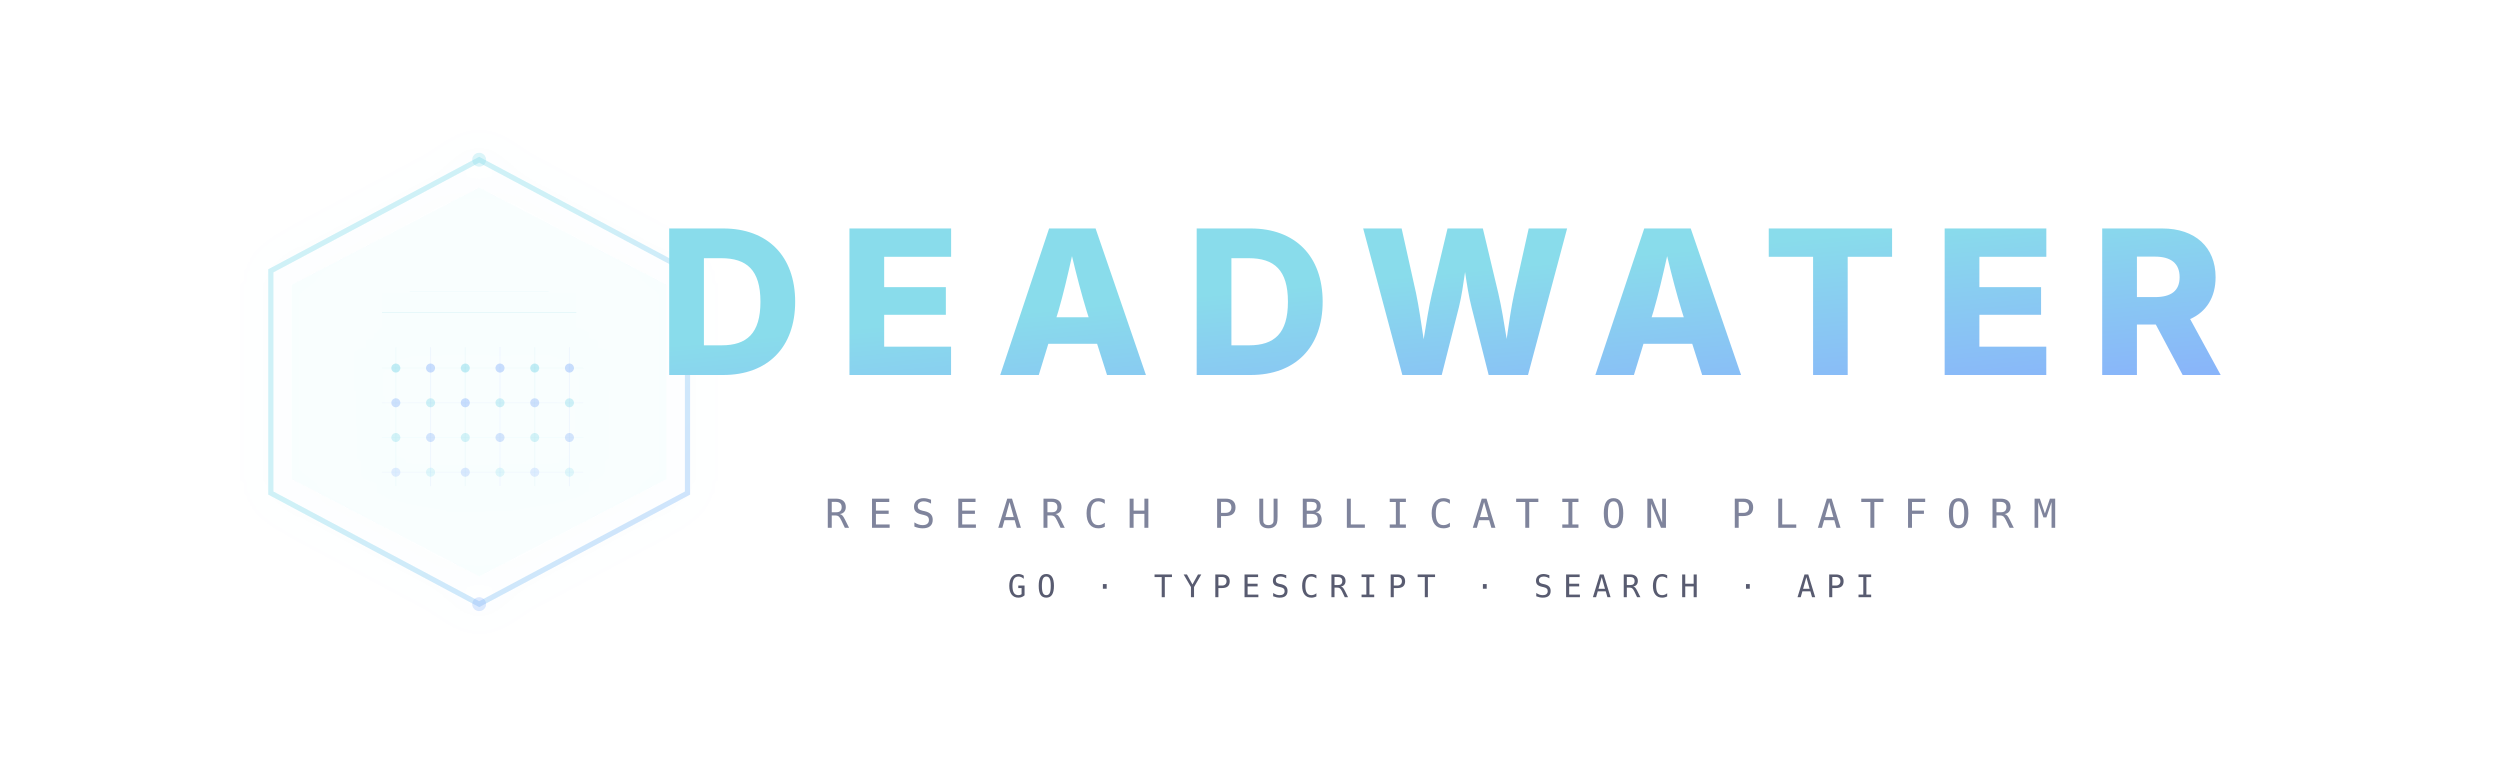
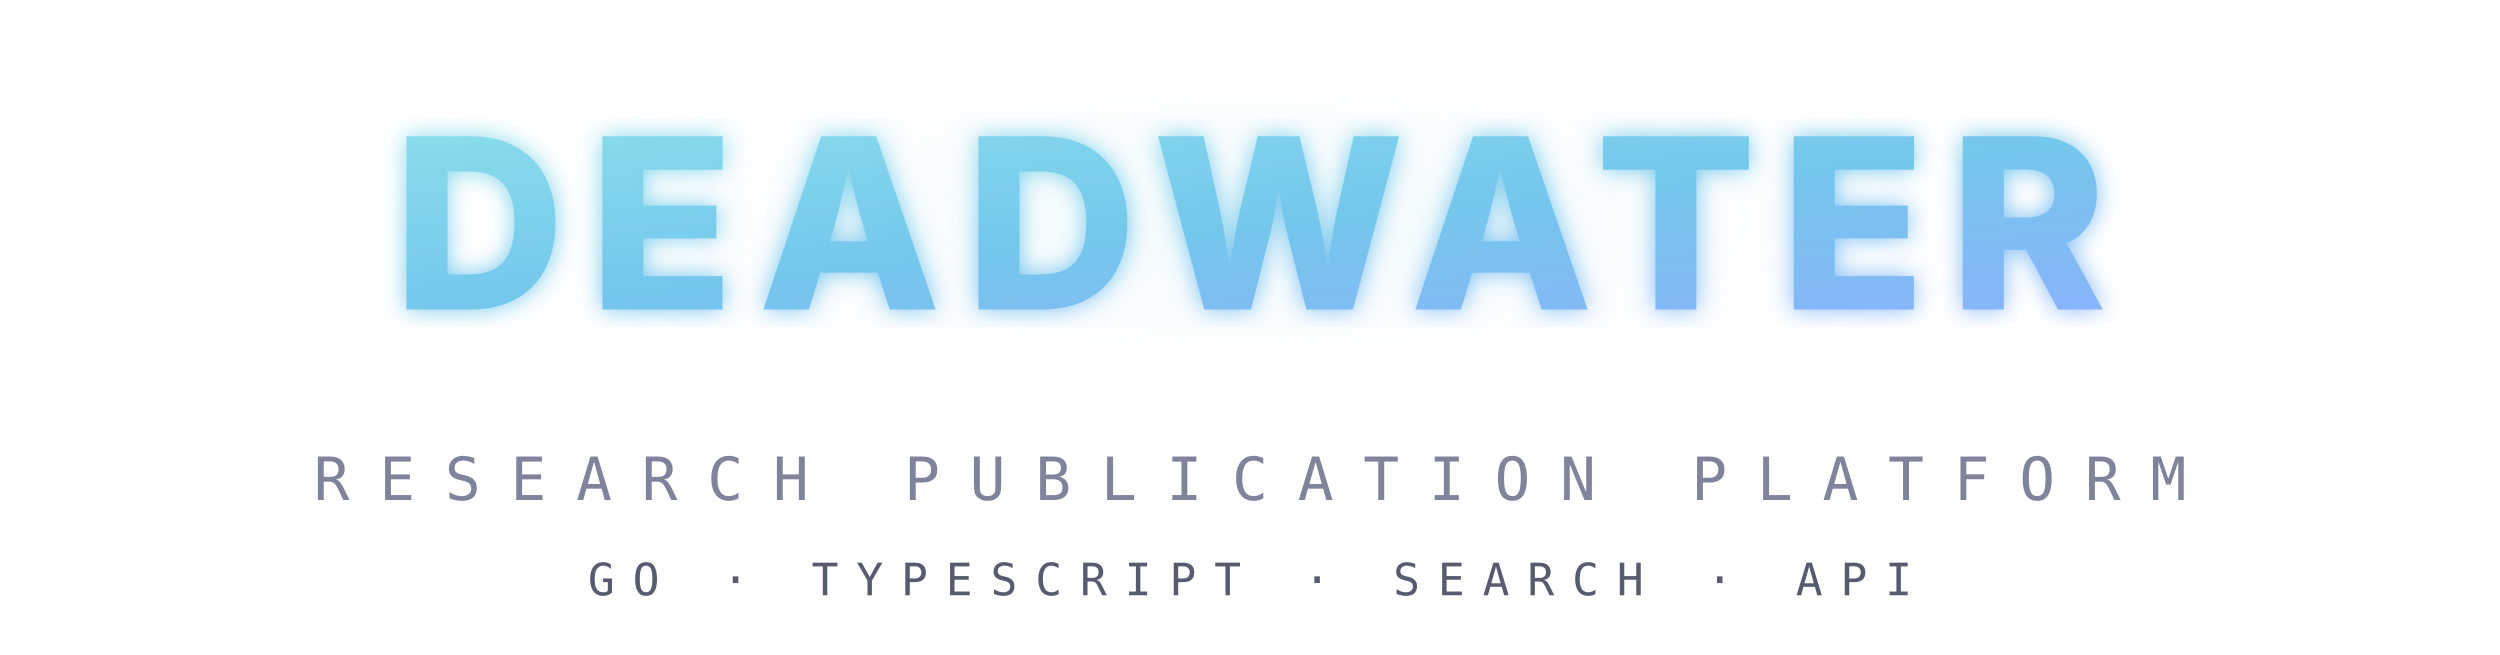
- <svg xmlns="http://www.w3.org/2000/svg" viewBox="0 0 720 220" fill="none">
+ <svg xmlns="http://www.w3.org/2000/svg" viewBox="0 0 420 110" fill="none">
  <defs>
-     <linearGradient id="g1" x1="0%" y1="0%" x2="100%" y2="100%">
+     <linearGradient id="grad" x1="0%" y1="0%" x2="100%" y2="100%">
      <stop offset="0%" stop-color="#89dceb" />
-       <stop offset="40%" stop-color="#89dceb" />
+       <stop offset="50%" stop-color="#74c7ec" />
      <stop offset="100%" stop-color="#89b4fa" />
    </linearGradient>
-     <linearGradient id="g2" x1="0%" y1="100%" x2="100%" y2="0%">
-       <stop offset="0%" stop-color="#89b4fa" />
-       <stop offset="100%" stop-color="#89dceb" />
-     </linearGradient>
-     <linearGradient id="g3" x1="0%" y1="0%" x2="0%" y2="100%">
-       <stop offset="0%" stop-color="#89dceb" />
-       <stop offset="50%" stop-color="#89dceb" />
-       <stop offset="100%" stop-color="#89b4fa" />
-     </linearGradient>
-     <filter id="softglow" x="-30%" y="-30%" width="160%" height="160%">
-       <feGaussianBlur in="SourceAlpha" stdDeviation="6" result="blur" />
-       <feFlood flood-color="#89dceb" flood-opacity="0.15" result="color" />
-       <feComposite in="color" in2="blur" operator="in" result="shadow" />
-       <feComposite in="SourceGraphic" in2="shadow" operator="over" />
+     <radialGradient id="glow" cx="50%" cy="40%" r="40%">
+       <stop offset="0%" stop-color="#89dceb" stop-opacity="0.1" />
+       <stop offset="50%" stop-color="#74c7ec" stop-opacity="0.04" />
+       <stop offset="100%" stop-color="#89b4fa" stop-opacity="0" />
+     </radialGradient>
+     <filter id="textglow">
+       <feGaussianBlur in="SourceGraphic" stdDeviation="2" result="blur" />
+       <feComposite in="SourceGraphic" in2="blur" operator="over" />
    </filter>
  </defs>
-   <g transform="translate(58, 40)" filter="url(#softglow)">
-     <path d="M 80 6 L 140 38 L 140 102 L 80 134 L 20 102 L 20 38 Z" fill="none" stroke="url(#g1)" stroke-width="1.5" opacity="0.4" />
-     <path d="M 80 14 L 134 42 L 134 98 L 80 126 L 26 98 L 26 42 Z" fill="#89dceb" opacity="0.04" />
-     <line x1="44" y1="56" x2="116" y2="56" stroke="url(#g1)" stroke-width="1.2" opacity="0.7" />
-     <line x1="52" y1="50" x2="108" y2="50" stroke="#89dceb" stroke-width="0.3" opacity="0.15" />
-     <line x1="60" y1="44" x2="100" y2="44" stroke="#89dceb" stroke-width="0.2" opacity="0.1" />
-     <circle cx="56" cy="66" r="1.3" fill="#89dceb" opacity="0.5" />
-     <circle cx="66" cy="66" r="1.3" fill="#89b4fa" opacity="0.45" />
-     <circle cx="76" cy="66" r="1.3" fill="#89dceb" opacity="0.5" />
-     <circle cx="86" cy="66" r="1.3" fill="#89b4fa" opacity="0.45" />
-     <circle cx="96" cy="66" r="1.3" fill="#89dceb" opacity="0.5" />
-     <circle cx="106" cy="66" r="1.3" fill="#89b4fa" opacity="0.45" />
-     <circle cx="56" cy="76" r="1.3" fill="#89b4fa" opacity="0.4" />
-     <circle cx="66" cy="76" r="1.3" fill="#89dceb" opacity="0.4" />
-     <circle cx="76" cy="76" r="1.3" fill="#89b4fa" opacity="0.45" />
-     <circle cx="86" cy="76" r="1.3" fill="#89dceb" opacity="0.4" />
-     <circle cx="96" cy="76" r="1.3" fill="#89b4fa" opacity="0.4" />
-     <circle cx="106" cy="76" r="1.3" fill="#89dceb" opacity="0.4" />
-     <circle cx="56" cy="86" r="1.3" fill="#89dceb" opacity="0.35" />
-     <circle cx="66" cy="86" r="1.3" fill="#89b4fa" opacity="0.35" />
-     <circle cx="76" cy="86" r="1.3" fill="#89dceb" opacity="0.35" />
-     <circle cx="86" cy="86" r="1.3" fill="#89b4fa" opacity="0.35" />
-     <circle cx="96" cy="86" r="1.3" fill="#89dceb" opacity="0.35" />
-     <circle cx="106" cy="86" r="1.3" fill="#89b4fa" opacity="0.35" />
-     <circle cx="56" cy="96" r="1.3" fill="#89b4fa" opacity="0.25" />
-     <circle cx="66" cy="96" r="1.3" fill="#89dceb" opacity="0.25" />
-     <circle cx="76" cy="96" r="1.3" fill="#89b4fa" opacity="0.3" />
-     <circle cx="86" cy="96" r="1.3" fill="#89dceb" opacity="0.25" />
-     <circle cx="96" cy="96" r="1.3" fill="#89b4fa" opacity="0.25" />
-     <circle cx="106" cy="96" r="1.3" fill="#89dceb" opacity="0.25" />
-     <line x1="56" y1="60" x2="56" y2="100" stroke="#89dceb" stroke-width="0.3" opacity="0.1" />
-     <line x1="66" y1="60" x2="66" y2="100" stroke="#89b4fa" stroke-width="0.3" opacity="0.1" />
-     <line x1="76" y1="60" x2="76" y2="100" stroke="#89dceb" stroke-width="0.3" opacity="0.1" />
-     <line x1="86" y1="60" x2="86" y2="100" stroke="#89b4fa" stroke-width="0.3" opacity="0.1" />
-     <line x1="96" y1="60" x2="96" y2="100" stroke="#89dceb" stroke-width="0.3" opacity="0.1" />
-     <line x1="106" y1="60" x2="106" y2="100" stroke="#89b4fa" stroke-width="0.3" opacity="0.1" />
-     <line x1="52" y1="66" x2="110" y2="66" stroke="#89dceb" stroke-width="0.2" opacity="0.08" />
-     <line x1="52" y1="76" x2="110" y2="76" stroke="#89b4fa" stroke-width="0.2" opacity="0.08" />
-     <line x1="52" y1="86" x2="110" y2="86" stroke="#89dceb" stroke-width="0.2" opacity="0.08" />
-     <line x1="52" y1="96" x2="110" y2="96" stroke="#89b4fa" stroke-width="0.2" opacity="0.08" />
-     <circle cx="80" cy="6" r="2" fill="#89dceb" opacity="0.3" />
-     <circle cx="80" cy="134" r="2" fill="#89b4fa" opacity="0.3" />
-   </g>
-   <text x="415" y="108" font-family="'SF Pro Display', 'Inter', 'Segoe UI', 'Helvetica Neue', Arial, sans-serif" font-size="58" font-weight="800" letter-spacing="10" fill="url(#g1)" text-anchor="middle">DEADWATER</text>
-   <line x1="280" y1="128" x2="550" y2="128" stroke="url(#g1)" stroke-width="0.8" opacity="0.25" />
-   <text x="415" y="152" font-family="'SF Mono', 'JetBrains Mono', 'Fira Code', 'Cascadia Code', monospace" font-size="11.5" font-weight="400" letter-spacing="5.5" fill="#7f849c" text-anchor="middle">RESEARCH PUBLICATION PLATFORM</text>
-   <text x="415" y="172" font-family="'SF Mono', 'JetBrains Mono', 'Fira Code', monospace" font-size="9" font-weight="400" letter-spacing="3" fill="#585b70" text-anchor="middle">GO  ·  TYPESCRIPT  ·  SEARCH  ·  API</text>
+   <ellipse cx="210" cy="45" rx="160" ry="40" fill="url(#glow)" />
+   <text x="210" y="52" text-anchor="middle" font-family="'Inter', 'SF Pro Display', 'Segoe UI', 'Helvetica Neue', Arial, sans-serif" font-size="40" font-weight="800" fill="url(#grad)" letter-spacing="4" filter="url(#textglow)">DEADWATER</text>
+   <line x1="105" y1="68" x2="315" y2="68" stroke="url(#grad)" stroke-width="0.6" opacity="0.2" />
+   <text x="210" y="84" text-anchor="middle" font-family="'JetBrains Mono', 'SF Mono', 'Fira Code', 'Cascadia Code', monospace" font-size="10" font-weight="400" fill="#7f849c" letter-spacing="5">RESEARCH PUBLICATION PLATFORM</text>
+   <text x="210" y="100" text-anchor="middle" font-family="'JetBrains Mono', 'SF Mono', 'Fira Code', monospace" font-size="7.5" font-weight="400" fill="#585b70" letter-spacing="3">GO · TYPESCRIPT · SEARCH · API</text>
</svg>
